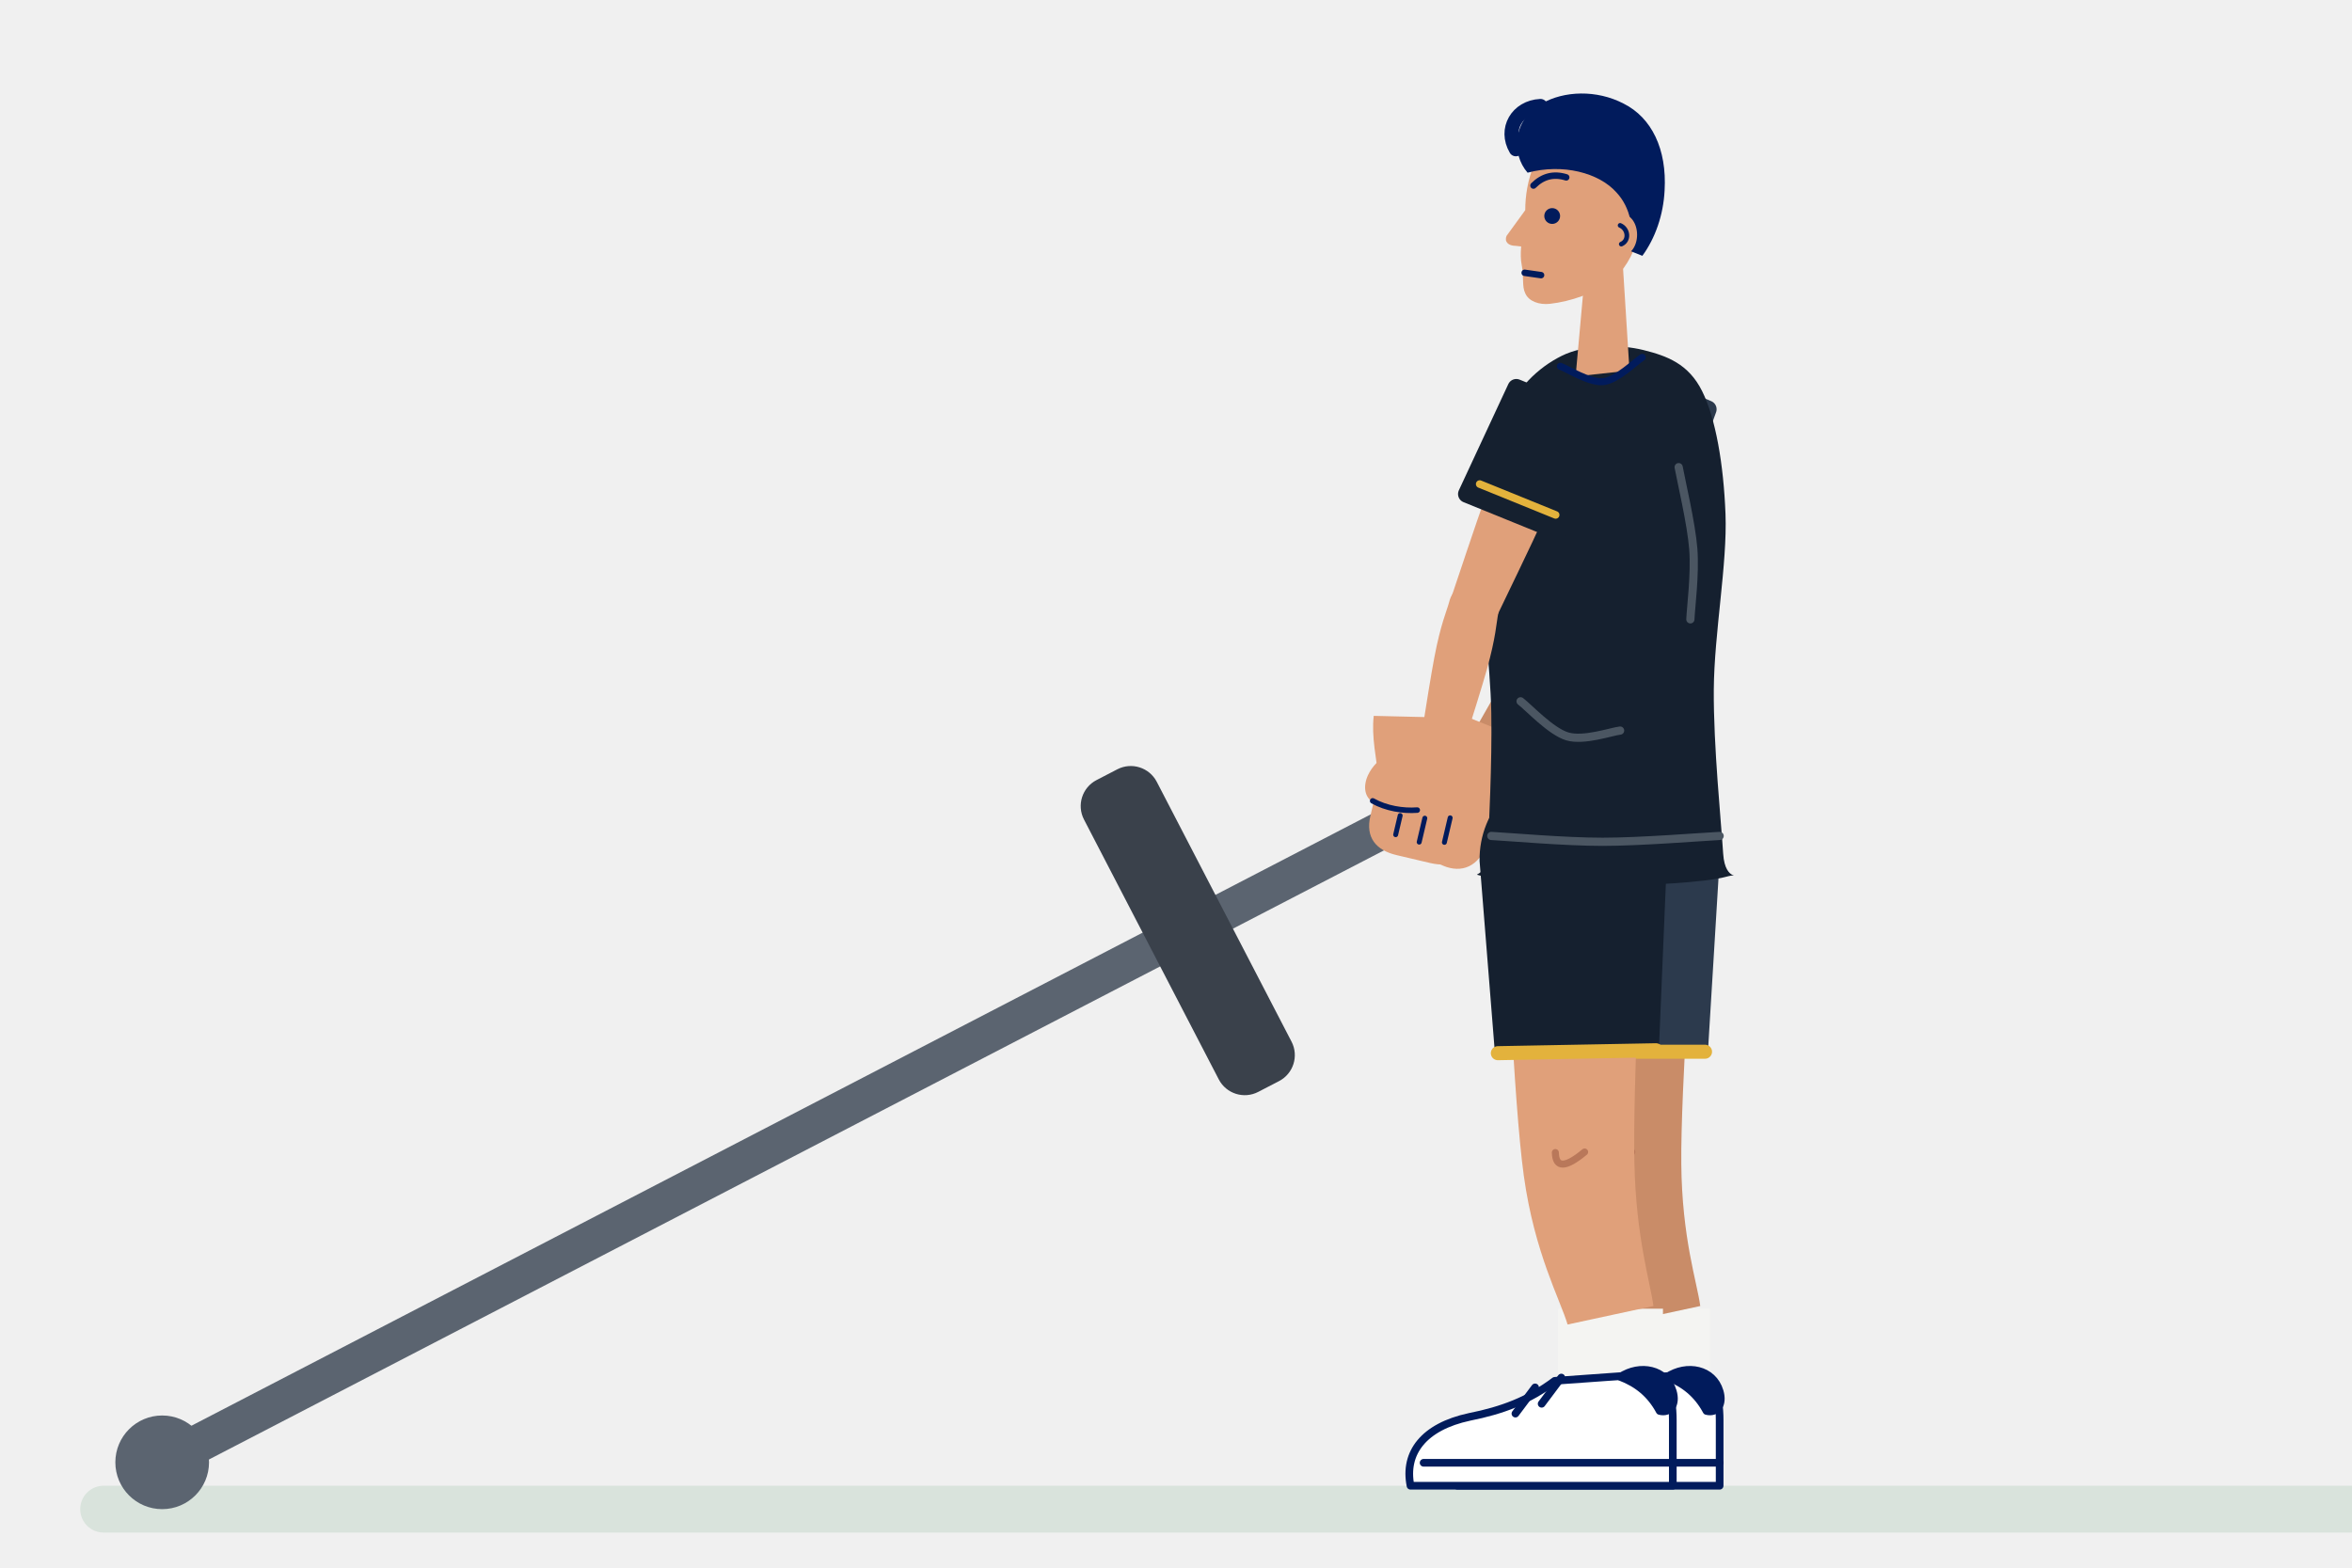
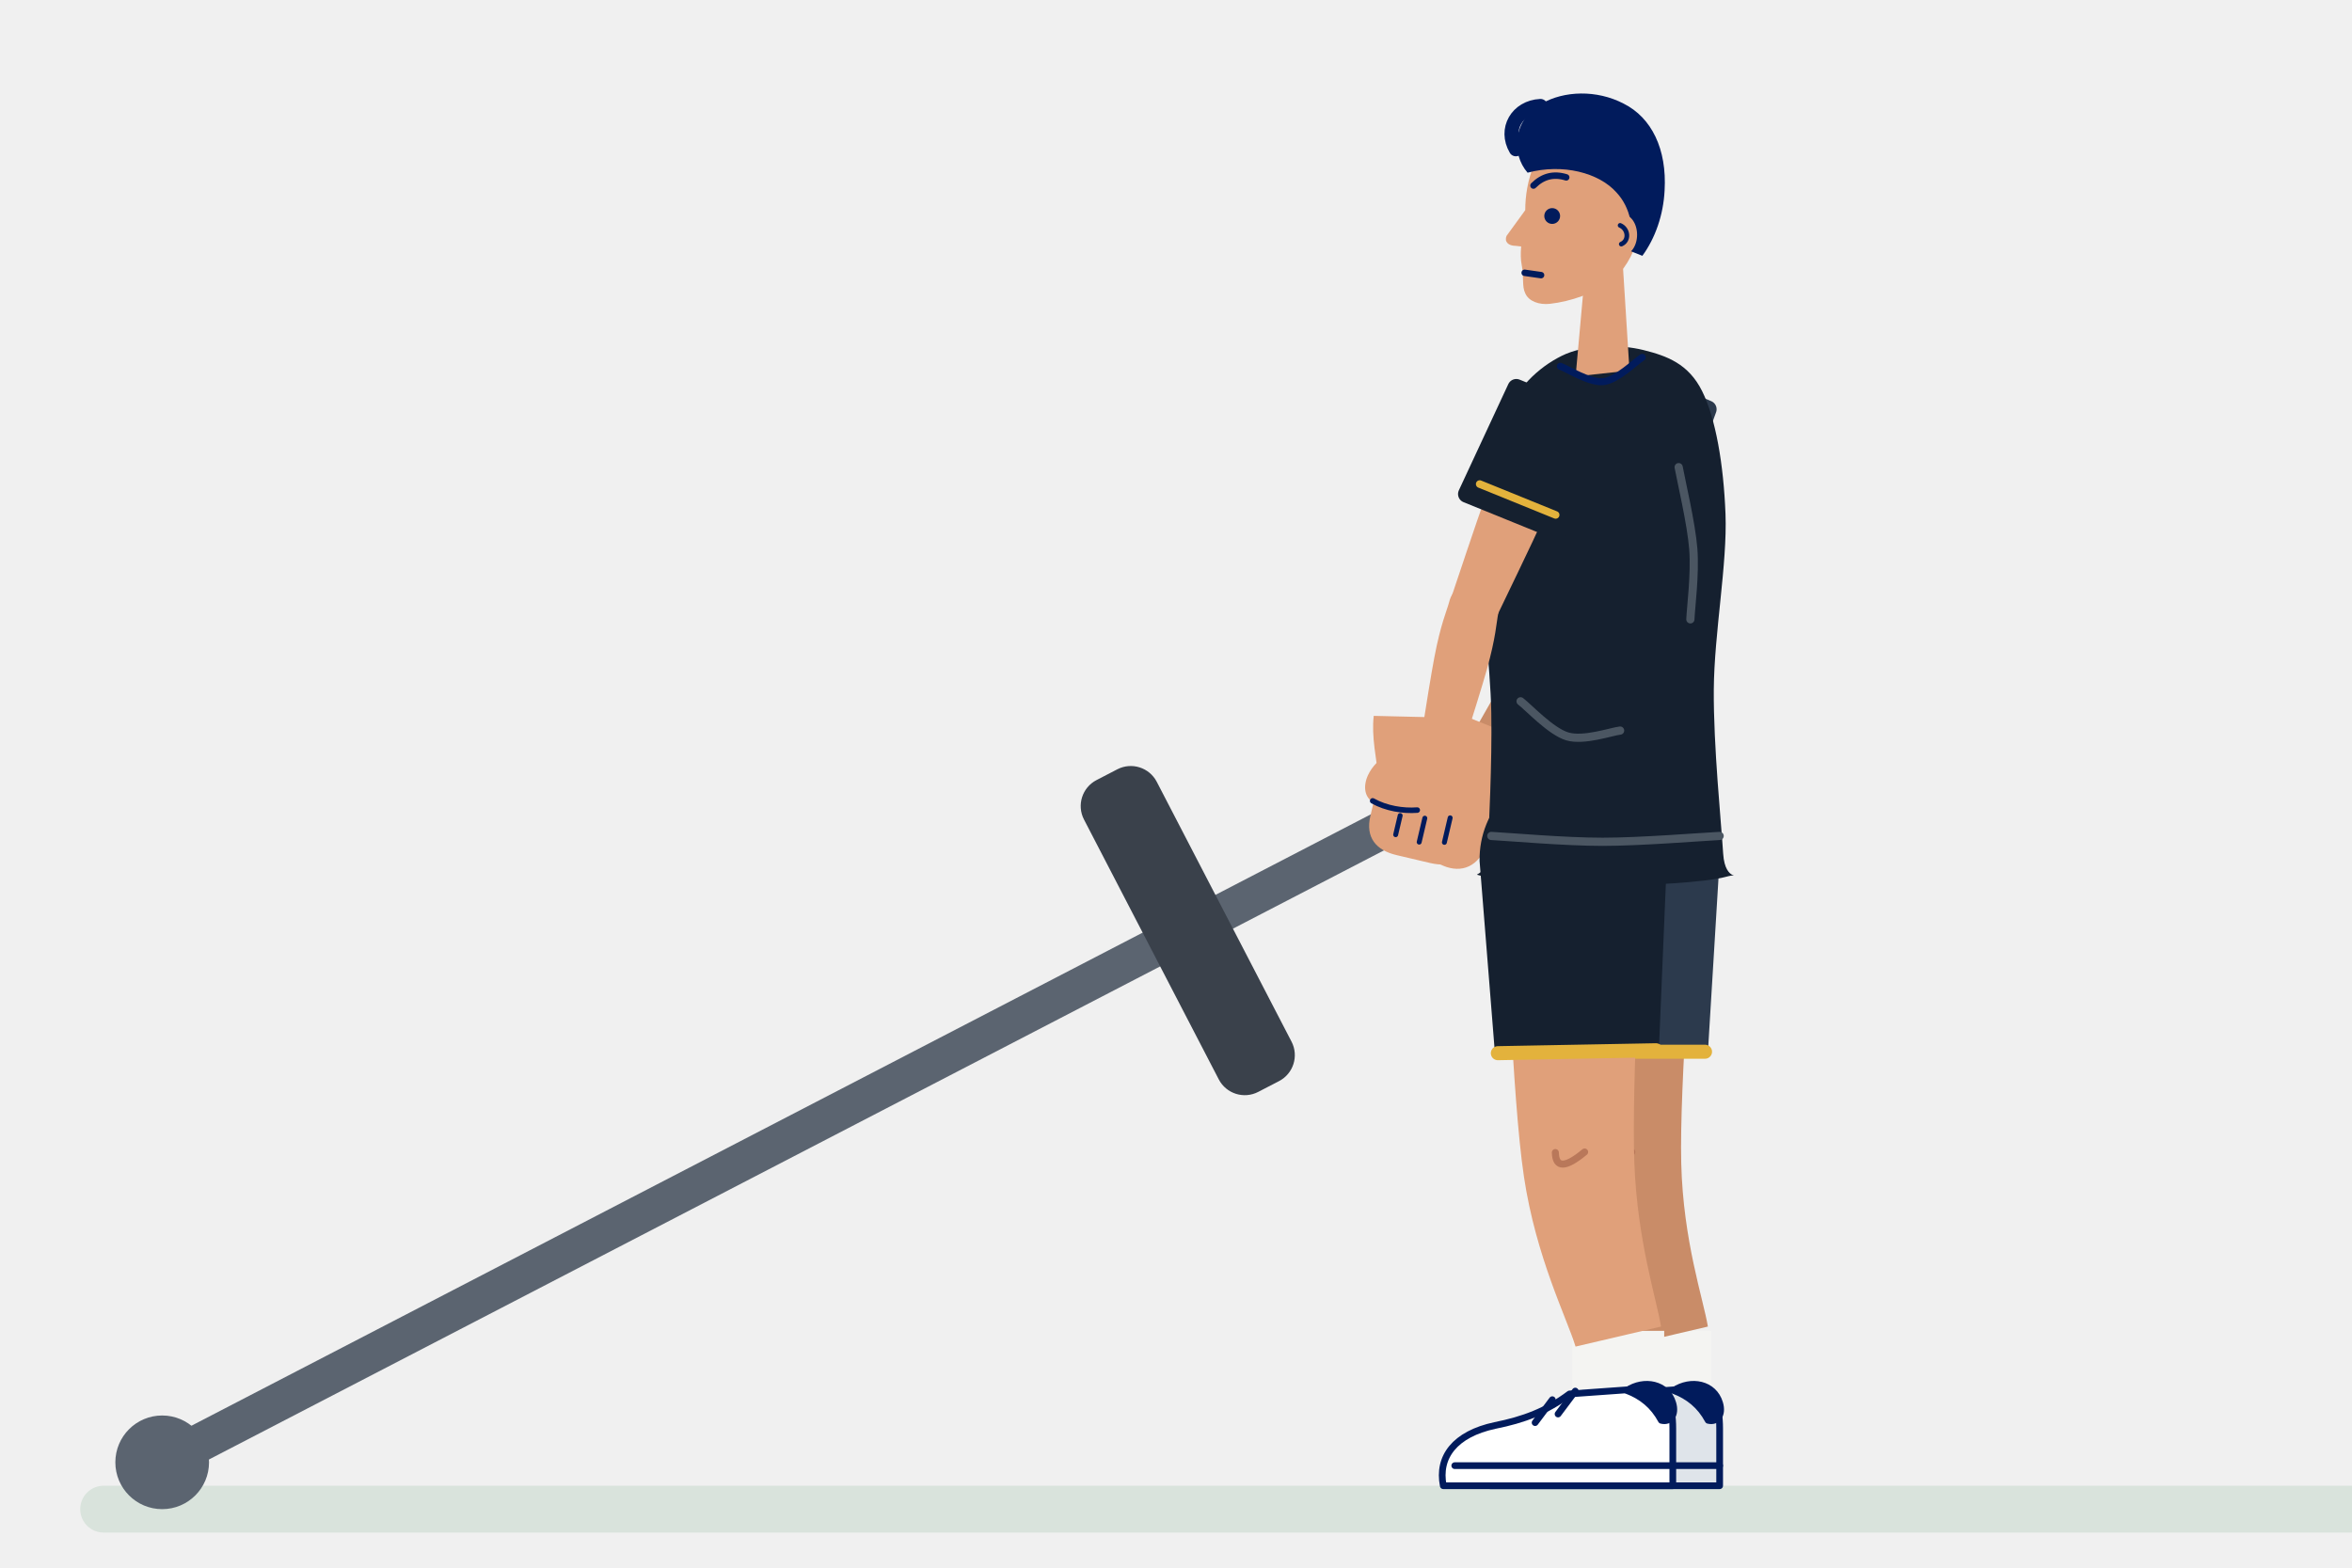
<svg xmlns="http://www.w3.org/2000/svg" viewBox="26.3 32.2 401.7 267.8" role="img" aria-label="Landmine Reverse Lunge, bar at one hip">
  <rect x="40" y="286" width="400" height="8" rx="4" fill="#d9e3dc" />
  <path d="M54 282 L278.88 165.4" stroke="#5b6470" stroke-width="6.5" stroke-linecap="round" />
  <circle cx="54" cy="282" r="8" fill="#5b6470" />
  <g transform="translate(229.16 191.17) rotate(-27.41)">
    <rect x="-7" y="-30" width="14" height="60" rx="5" fill="#3a414b" />
  </g>
  <path d="M290.42 137.61 C289.45 138.99 287.7 140.71 284.57 145.85 C281.45 150.99 273.82 164.68 271.67 168.45 L276.33 171.55 C278.98 168.12 288.69 155.81 292.23 150.95 C295.77 146.09 296.69 143.81 297.58 142.39 A4.3 4.3 0 0 0 290.42 137.61 Z" fill="#c98c68" />
  <path d="M304.84 99.83 C303.68 102.7 300.37 110.62 297.92 117.04 C295.46 123.47 291.43 134.82 290.13 138.37 A4.2 4.2 0 0 0 297.87 141.63 C299.51 138.22 304.8 127.4 307.68 121.16 C310.57 114.91 313.92 107 315.16 104.17 Z" fill="#c98c68" />
  <path d="M304.34 96.36 L295.66 114.41 L311.14 120.93 L317.98 102.11 Z" fill="#2c3a4d" stroke="#2c3a4d" stroke-width="3" stroke-linecap="round" stroke-linejoin="round" />
  <path d="M297.88 112.74 C300.03 113.64 308.64 117.27 310.79 118.17" fill="none" stroke="#e3b23c" stroke-width="1.3" stroke-linecap="round" stroke-linejoin="round" />
  <path transform="translate(274 170) rotate(213.69) scale(1.05 1.05)" d="M0.4 14.8 C-2.2 11.8 -8.6 8.4 -8.6 3.4 V-3.6 C-8.6 -7.2 -6 -8.8 -2.6 -8.8 H3 C6.4 -8.8 8.6 -7.2 8.6 -3.6 V2.4 C9.8 5.8 11.4 9 11.8 12.4 Z" fill="#e0a07a" />
  <g transform="translate(274 170) rotate(213.69) scale(1.05 1.05)">
    <path d="M4.4 -8.2 C1.6 -8.2 -1.4 -8 -4 -7.5 C-6.6 -7 -7.9 -5.8 -7.9 -3.4 V0.2 Q-7.9 2 -6 2 Q-4.2 2 -4.1 0.6 Q-4 2.8 -2.1 2.8 Q-0.2 2.8 -0.1 0.9 Q0 3.1 1.9 3.1 Q3.8 3.1 3.9 1 L4.4 -1 Z" fill="#e0a07a" />
    <path d="M3.9 -8.2 H4.6 C6.6 -8.2 7.9 -7 7.9 -4.6 V0.9 Q7.9 2.9 5.9 2.9 Q3.95 2.9 3.9 1 Z" fill="#e0a07a" />
    <path d="M4.4 8.4 C7.2 8 9.8 6 10.5 2.8 C10.9 0.8 10.2 -0.9 8.6 -1.3 C6.4 -1.8 3.6 -1.6 1.6 -1.1 C0.2 -0.7 -0.3 0.9 0.6 1.9 C1.4 2.8 3.4 3 5.4 3.1 C6.2 4.4 5.8 6.4 4.4 8.4 Z" fill="#e0a07a" />
    <path d="M1.4 -0.9 C3.6 -1.6 6.4 -1.8 8.8 -1.1" fill="none" stroke="#011B5C" stroke-width="0.9" stroke-linecap="round" />
    <path d="M3.9 -5.6 V-2.4 M-0.1 -5.9 V-1.9 M-4.1 -5 V-0.9" fill="none" stroke="#011B5C" stroke-width="0.8" stroke-linecap="round" />
  </g>
-   <path d="M300.4 269.2 L318.32 267.52 L318.32 255.76 L300.4 255.76 Z" fill="#f4f4f2" />
-   <path d="M292 179 C292.43 188 292.88 219.76 294.55 233.01 C296.22 246.25 300.78 254.22 302.03 258.46 L316.69 255.3 C316.15 251.25 313.56 243.71 313.45 230.99 C313.33 218.28 315.57 187.67 316 179 A12 12 0 0 0 292 179 Z" fill="#c98c68" />
+   <path d="M302.85 271.3 L318.53 269.83 L318.53 259.54 L302.85 259.54 Z" fill="#f4f4f2" />
+   <path d="M292 179 C292.43 188.02 292.66 219.22 294.56 233.09 C296.46 246.96 301.92 257.38 303.39 262.23 L317.99 258.81 C317.23 254.16 313.77 244.21 313.44 230.91 C313.11 217.61 315.57 187.65 316 179 A12 12 0 0 0 292 179 Z" fill="#c98c68" />
  <path d="M300 229 q0 4 5 0" fill="none" stroke="#b9785a" stroke-width="1.2" stroke-linecap="round" stroke-linejoin="round" />
  <path d="M288 179 C288.33 184.48 289.67 206.38 290 211.86 L318 211.86 C318.33 206.38 319.67 184.48 320 179 A16 16 0 0 0 288 179 Z" fill="#2c3a4d" />
  <path d="M290.5 211.86 L317.5 211.86" fill="none" stroke="#e3b23c" stroke-width="2.4" stroke-linecap="round" stroke-linejoin="round" />
-   <g transform="translate(320 286) rotate(0) scale(1.12 1.12)" stroke="#011B5C" stroke-width="1.17" stroke-linejoin="round" stroke-linecap="round">
-     <path d="M-40 0 C-41 -5 -38 -9 -31 -10.5 C-26 -11.5 -22 -13 -18 -16 L-4 -17 C-1 -17 0 -14 0 -10 L0 0 Z" fill="#FFFFFF" />
+   <g transform="translate(320 286) rotate(0) scale(0.98 0.98)" stroke="#011B5C" stroke-width="1.17" stroke-linejoin="round" stroke-linecap="round">
+     <path d="M-40 0 C-41 -5 -38 -9 -31 -10.5 C-26 -11.5 -22 -13 -18 -16 L-4 -17 C-1 -17 0 -14 0 -10 L0 0 Z" fill="#dfe4ea" />
    <path d="M-8 -16.6 C-5 -18.6 -1 -17.8 0 -14.4 C0.6 -12.4 -0.4 -11 -2 -11.4 C-3.4 -14 -5.4 -15.6 -8 -16.6 Z" fill="#011B5C" />
    <path d="M-38 -3.5 H0" fill="none" />
    <path d="M-24 -11 l3 -4 M-20 -12.5 l3 -4" fill="none" />
  </g>
-   <path d="M292.4 269.2 L310.32 267.52 L310.32 255.76 L292.4 255.76 Z" fill="#f4f4f2" />
-   <path d="M283 179.23 C283.6 188.2 284.73 219.89 286.56 233.1 C288.4 246.3 292.78 254.23 294.03 258.46 L308.69 255.3 C308.15 251.23 305.72 243.66 305.44 230.9 C305.15 218.15 306.74 187.46 307 178.77 A12 12 0 0 0 283 179.23 Z" fill="#e0a07a" />
+   <path d="M294.85 271.3 L310.53 269.83 L310.53 259.54 L294.85 259.54 Z" fill="#f4f4f2" />
+   <path d="M283 179.23 C283.6 188.22 284.51 219.35 286.57 233.18 C288.64 247.02 293.92 257.39 295.39 262.23 L309.99 258.81 C309.23 254.14 305.93 244.16 305.43 230.82 C304.93 217.48 306.74 187.45 307 178.77 A12 12 0 0 0 283 179.23 Z" fill="#e0a07a" />
  <path d="M291.94 229.08 q0.08 4 5 -0.09" fill="none" stroke="#b9785a" stroke-width="1.2" stroke-linecap="round" stroke-linejoin="round" />
  <path d="M279 179.3 C279.44 184.77 281.19 206.65 281.62 212.12 L309.62 211.6 C309.85 206.11 310.77 184.18 311 178.7 A16 16 0 0 0 279 179.3 Z" fill="#15202f" />
  <path d="M282.12 212.11 L309.12 211.61" fill="none" stroke="#e3b23c" stroke-width="2.4" stroke-linecap="round" stroke-linejoin="round" />
-   <g transform="translate(312 286) rotate(0) scale(1.12 1.12)" stroke="#011B5C" stroke-width="1.17" stroke-linejoin="round" stroke-linecap="round">
+   <g transform="translate(312 286) rotate(0) scale(0.98 0.98)" stroke="#011B5C" stroke-width="1.17" stroke-linejoin="round" stroke-linecap="round">
    <path d="M-40 0 C-41 -5 -38 -9 -31 -10.5 C-26 -11.5 -22 -13 -18 -16 L-4 -17 C-1 -17 0 -14 0 -10 L0 0 Z" fill="#FFFFFF" />
    <path d="M-8 -16.6 C-5 -18.6 -1 -17.8 0 -14.4 C0.6 -12.4 -0.4 -11 -2 -11.4 C-3.4 -14 -5.4 -15.6 -8 -16.6 Z" fill="#011B5C" />
    <path d="M-38 -3.5 H0" fill="none" />
    <path d="M-24 -11 l3 -4 M-20 -12.5 l3 -4" fill="none" />
  </g>
  <path d="M280 182 C276.65 181.08 280.23 182.67 280.4 178 C280.57 173.33 281.15 162.67 281 154 C280.85 145.33 279.17 134.33 279.5 126 C279.83 117.67 280.75 109.5 283 104 C285.25 98.5 289 95 293 93 C297 91 303 91 307 92 C311 93 314.67 94.33 317 99 C319.33 103.67 320.67 111.5 321 120 C321.33 128.5 319.07 140.33 319 150 C318.93 159.67 320.27 172.67 320.6 178 C320.93 183.33 324.35 181.08 321 182 C317.65 182.92 307.33 183.5 300.5 183.5 C293.67 183.5 283.35 182.92 280 182 Z" fill="#15202f" />
  <path d="M281 175 C284.17 175.17 293.5 176 300 176 C306.5 176 316.67 175.17 320 175" fill="none" stroke="#4b5662" stroke-width="1.4" stroke-linecap="round" stroke-linejoin="round" />
  <path d="M313 112 C313.42 114.33 315.17 121.67 315.5 126 C315.83 130.33 315.08 136 315 138" fill="none" stroke="#4b5662" stroke-width="1.4" stroke-linecap="round" stroke-linejoin="round" />
  <path d="M286 152 C287.33 153 291.17 157.17 294 158 C296.83 158.83 301.5 157.17 303 157" fill="none" stroke="#4b5662" stroke-width="1.4" stroke-linecap="round" stroke-linejoin="round" />
  <path d="M295.4 96.5 L304.6 95.5 L303.5 78 L296.8 81 Z" fill="#e0a07a" />
  <path d="M292.79 94.77 C294.02 95.21 297.82 97.65 300.15 97.39 C302.48 97.14 305.67 93.94 306.78 93.25" fill="none" stroke="#011B5C" stroke-width="1.2" stroke-linecap="round" stroke-linejoin="round" />
  <g transform="translate(298 70.5) rotate(0)">
    <path d="M-9.6 -10.4 C-10.8 -7.6 -11.2 -4.8 -11.2 -2.4 L-14.4 2 C-14.8 3 -14.1 3.7 -12.8 3.7 L-11.9 3.8 C-12 5 -12 6 -11.8 7 C-11.4 9 -11.8 10.6 -11.2 11.8 C-10.6 13.2 -8.8 13.8 -7 13.6 C-3.4 13.2 0.6 11.8 3.6 9.6 C5.6 8 7.2 5.4 8 2.4 L8.6 -6 L2 -14 Z" fill="#e0a07a" />
    <path d="M-10.8 -8.8 C-13.6 -12 -13.4 -17.8 -8.4 -20.6 C-4.6 -22.8 1 -23 5.6 -20.6 C10.4 -18.2 13 -12.8 12.6 -5.8 C12.4 -1.6 11 2.4 8.8 5.4 L6.8 4.6 C7.4 0.8 6.8 -2.8 4.4 -5.4 C1.4 -8.8 -4.8 -10.4 -10.8 -8.8 Z" fill="#011B5C" />
    <path d="M-12.8 -12.8 C-14.8 -16.2 -12.6 -20 -8.6 -20.2" fill="none" stroke="#011B5C" stroke-width="2.4" stroke-linecap="round" stroke-linejoin="round" />
    <ellipse cx="5.4" cy="1.8" rx="2.5" ry="3.5" fill="#e0a07a" />
    <path d="M5 0.2 C6.4 0.8 6.6 2.8 5.2 3.4" fill="none" stroke="#011B5C" stroke-width="0.8" stroke-linecap="round" stroke-linejoin="round" />
    <circle cx="-6.6" cy="-1.4" r="1.35" fill="#011B5C" />
    <path d="M-9.8 -6.6 Q-7.4 -9 -4.2 -8" fill="none" stroke="#011B5C" stroke-width="1.1" stroke-linecap="round" stroke-linejoin="round" />
    <path d="M-11.3 8.3 l2.8 0.4" fill="none" stroke="#011B5C" stroke-width="1.1" stroke-linecap="round" stroke-linejoin="round" />
  </g>
  <path d="M273.81 135.02 C273.39 136.59 272.37 138.74 271.28 144.47 C270.19 150.19 267.94 165.21 267.27 169.36 L272.73 170.64 C273.98 166.63 278.66 152.18 280.24 146.57 C281.81 140.96 281.86 138.58 282.19 136.98 A4.3 4.3 0 0 0 273.81 135.02 Z" fill="#e0a07a" />
  <path d="M285.81 101.89 C284.88 104.31 282.19 110.98 280.24 116.41 C278.29 121.83 275.13 131.42 274.11 134.42 A4.2 4.2 0 0 0 281.89 137.58 C283.25 134.72 287.68 125.64 290.06 120.39 C292.44 115.15 295.17 108.49 296.19 106.11 Z" fill="#e0a07a" />
  <path d="M285.27 98.44 L276.82 116.59 L292.38 122.91 L298.98 104.01 Z" fill="#15202f" stroke="#15202f" stroke-width="3" stroke-linecap="round" stroke-linejoin="round" />
  <path d="M279.02 114.89 C281.18 115.77 289.83 119.28 291.99 120.16" fill="none" stroke="#e3b23c" stroke-width="1.3" stroke-linecap="round" stroke-linejoin="round" />
  <path transform="translate(270 170) rotate(193.24) scale(1.05 1.05)" d="M0.4 14.8 C-2.2 11.8 -8.6 8.4 -8.6 3.4 V-3.6 C-8.6 -7.2 -6 -8.8 -2.6 -8.8 H3 C6.4 -8.8 8.6 -7.2 8.6 -3.6 V2.4 C9.8 5.8 11.4 9 11.8 12.4 Z" fill="#e0a07a" />
  <g transform="translate(270 170) rotate(193.24) scale(1.05 1.05)">
    <path d="M4.4 -8.2 C1.6 -8.2 -1.4 -8 -4 -7.5 C-6.6 -7 -7.9 -5.8 -7.9 -3.4 V0.2 Q-7.9 2 -6 2 Q-4.2 2 -4.1 0.6 Q-4 2.8 -2.1 2.8 Q-0.2 2.8 -0.1 0.9 Q0 3.1 1.9 3.1 Q3.8 3.1 3.9 1 L4.4 -1 Z" fill="#e0a07a" />
    <path d="M3.9 -8.2 H4.6 C6.6 -8.2 7.9 -7 7.9 -4.6 V0.9 Q7.9 2.9 5.9 2.9 Q3.95 2.9 3.9 1 Z" fill="#e0a07a" />
    <path d="M4.4 8.4 C7.2 8 9.8 6 10.5 2.8 C10.9 0.8 10.2 -0.9 8.6 -1.3 C6.4 -1.8 3.6 -1.6 1.6 -1.1 C0.2 -0.7 -0.3 0.9 0.6 1.9 C1.4 2.8 3.4 3 5.4 3.1 C6.2 4.4 5.8 6.4 4.4 8.4 Z" fill="#e0a07a" />
    <path d="M1.4 -0.9 C3.6 -1.6 6.4 -1.8 8.8 -1.1" fill="none" stroke="#011B5C" stroke-width="0.9" stroke-linecap="round" />
    <path d="M3.9 -5.6 V-2.4 M-0.1 -5.9 V-1.9 M-4.1 -5 V-0.9" fill="none" stroke="#011B5C" stroke-width="0.8" stroke-linecap="round" />
  </g>
</svg>
